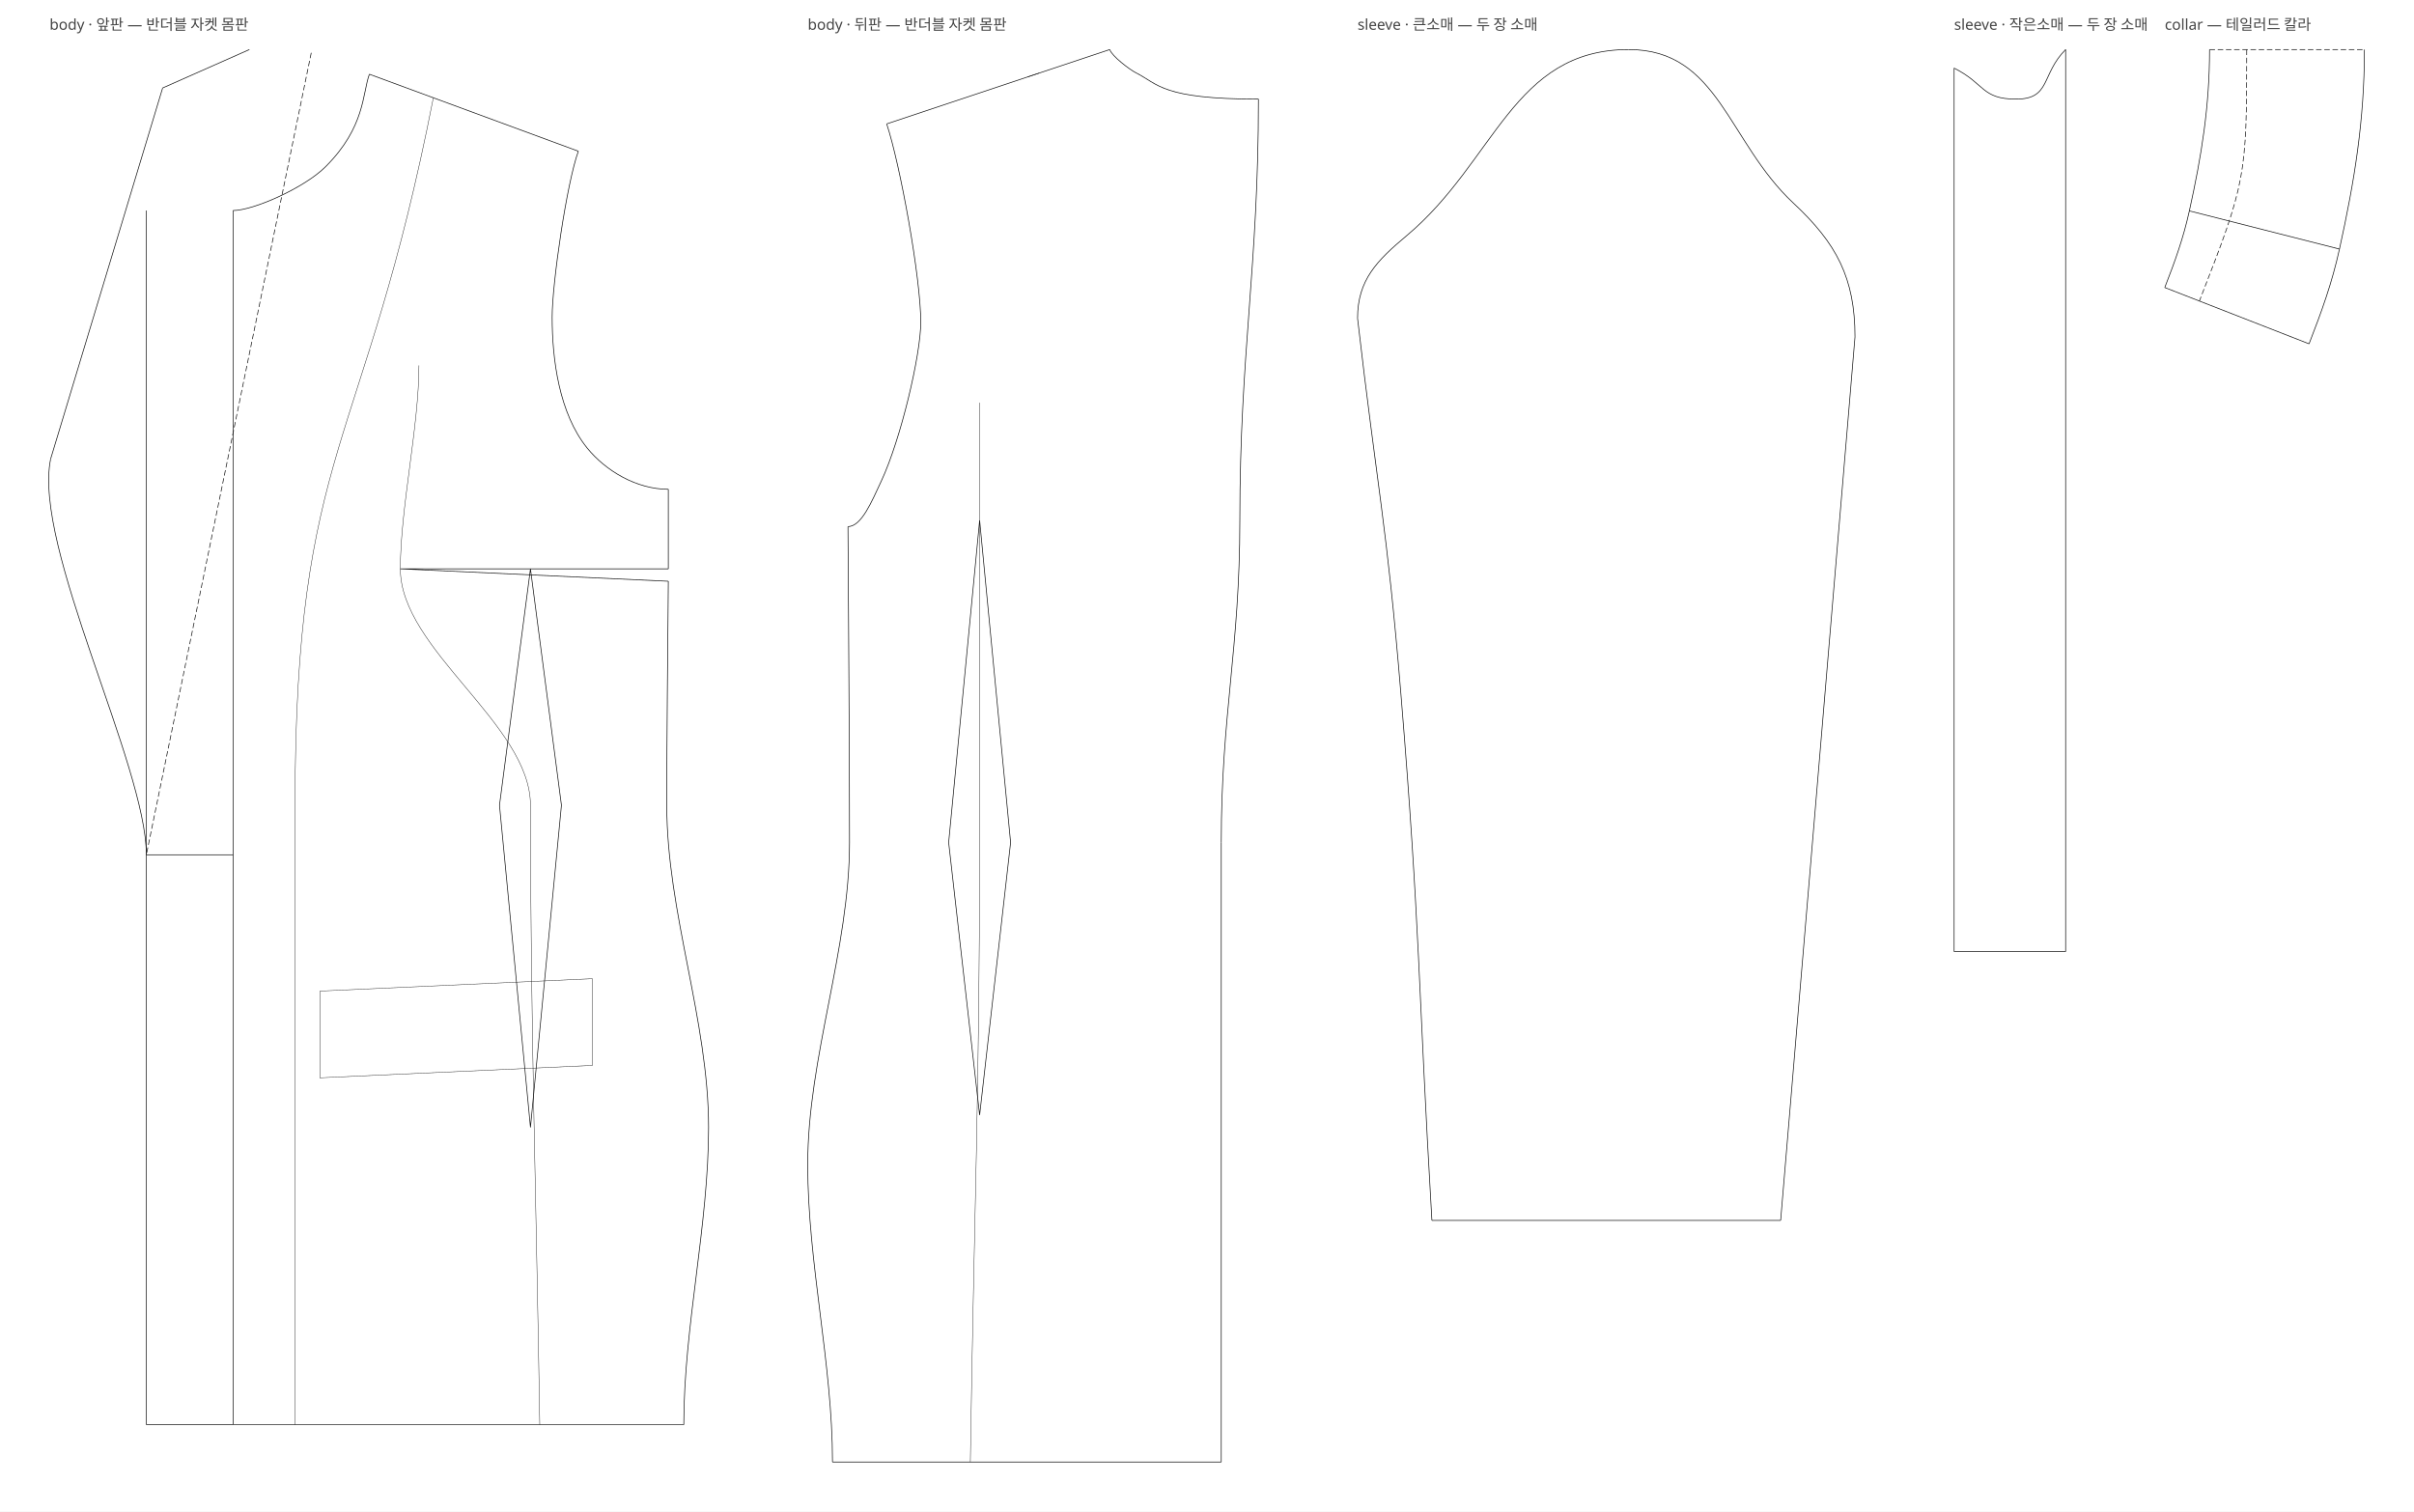
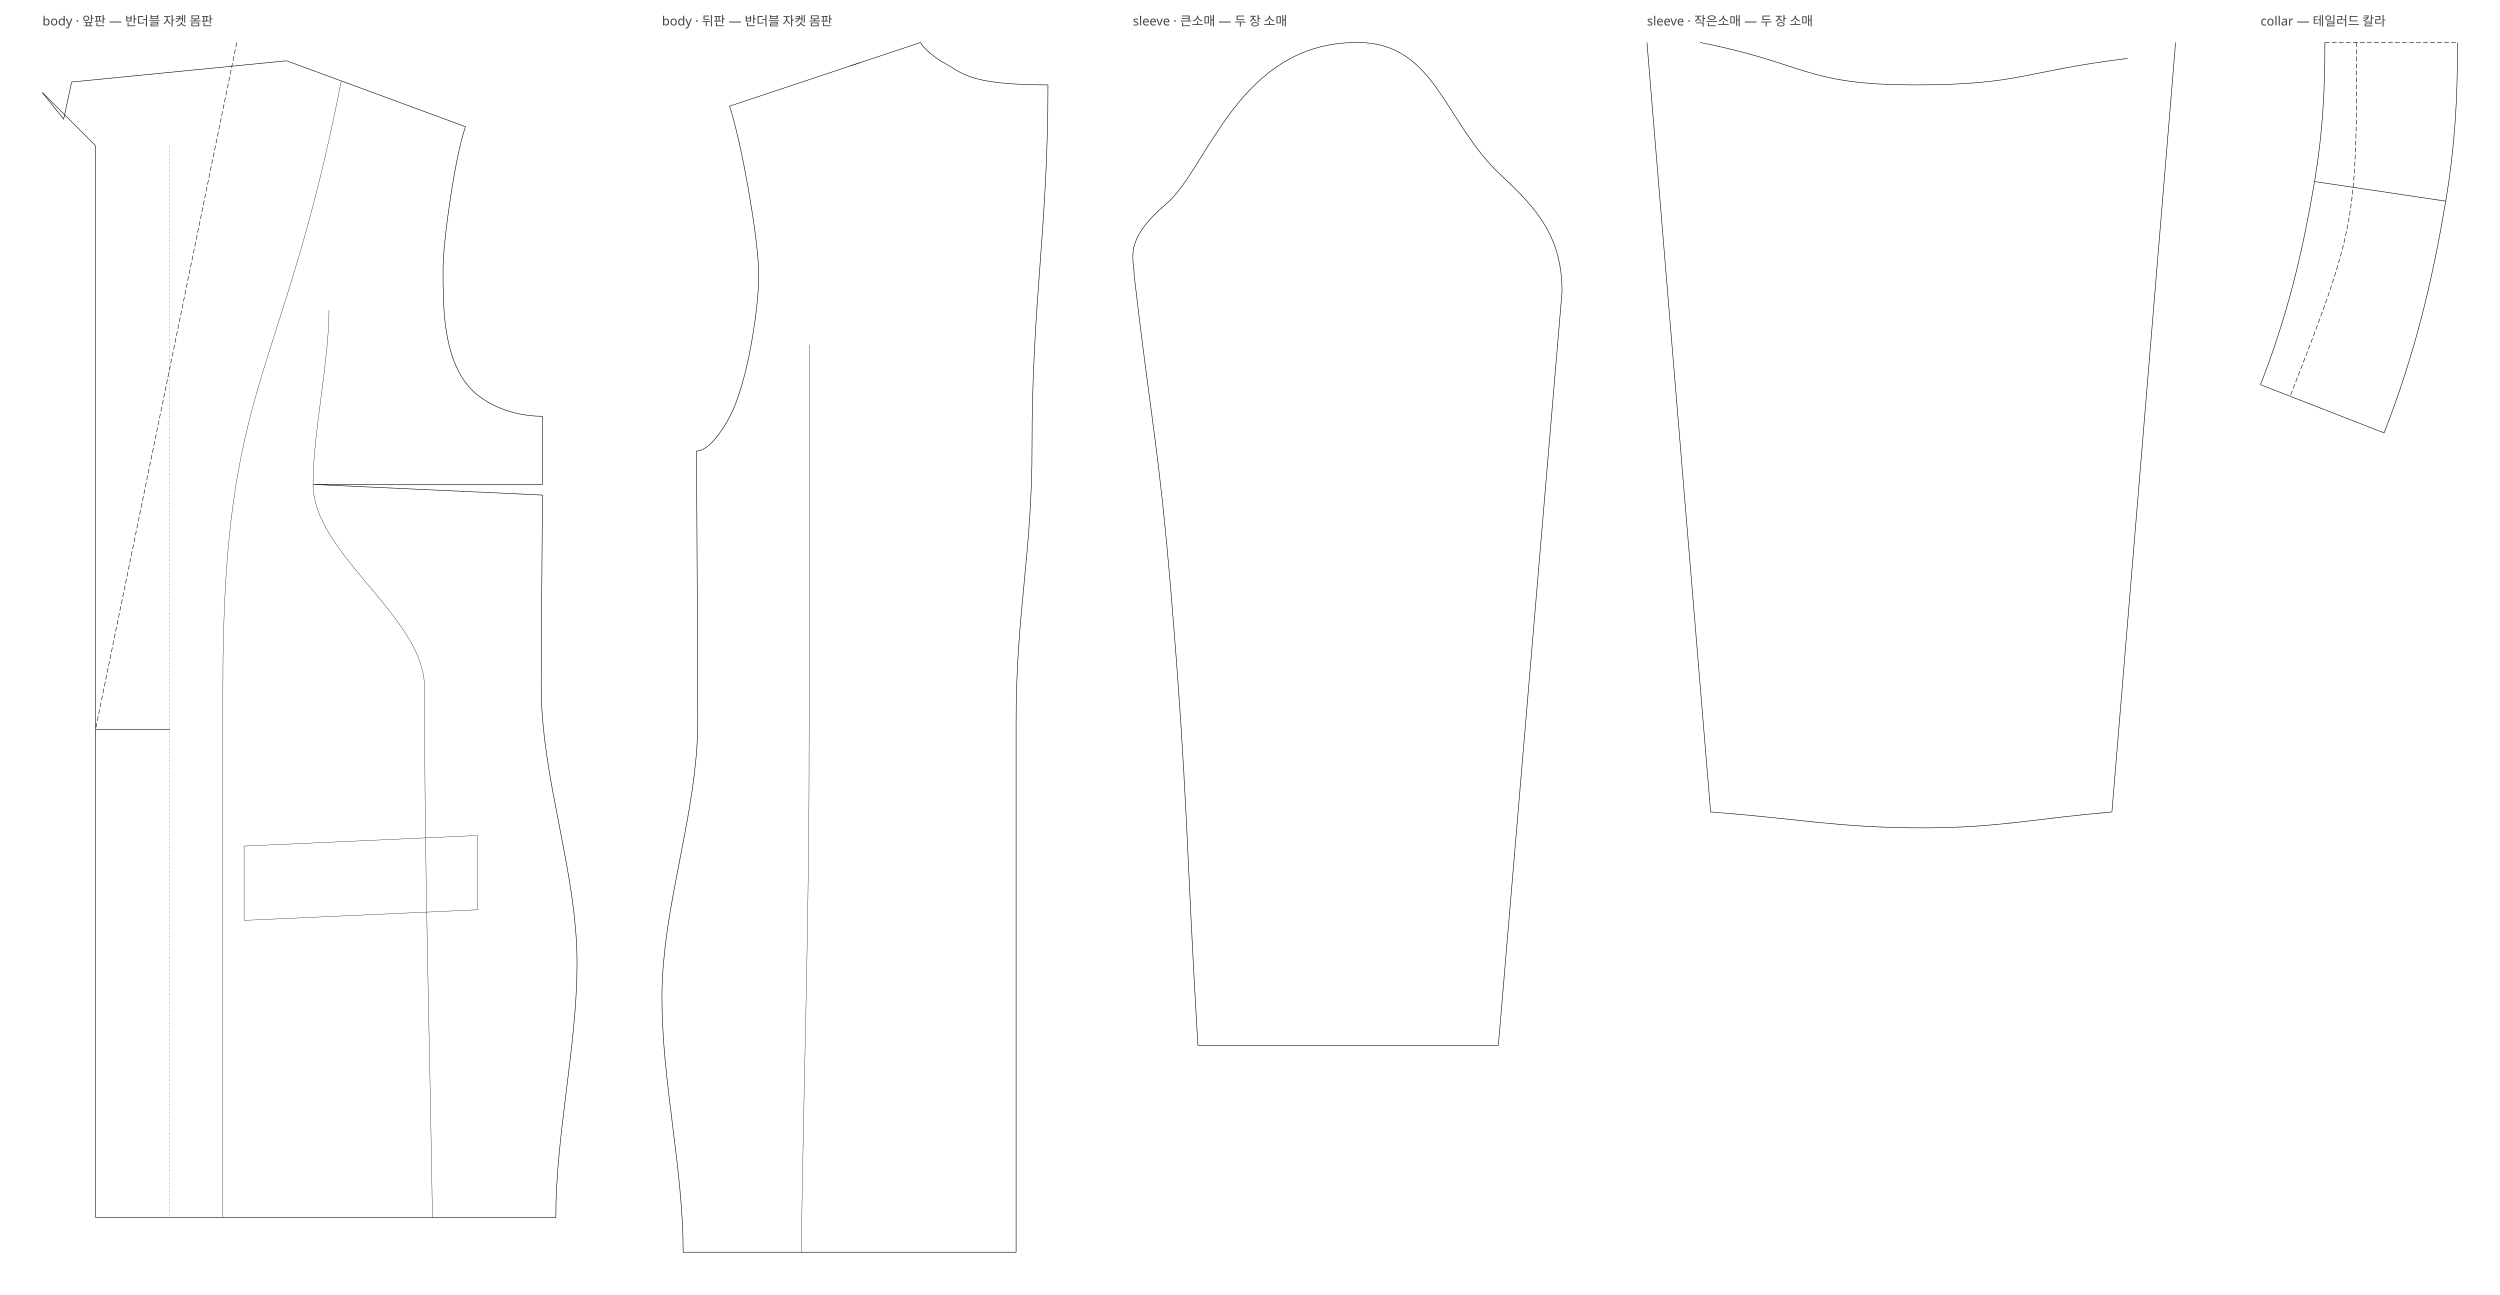
- <svg xmlns="http://www.w3.org/2000/svg" width="1237.111mm" height="774.7mm" viewBox="0 0 1237.111 774.7">
+ <svg xmlns="http://www.w3.org/2000/svg" width="1495.922mm" height="774.7mm" viewBox="0 0 1495.922 774.7">
  <rect width="100%" height="100%" fill="white" />
  <g id="body · 앞판">
    <g id="outline" fill="none" stroke="#111" stroke-width="0.35">
-       <path d="M189.297 38.044C185.671 47.887 187.244 65.046 166.847 85.444C156.092 96.198 129.937 107.894 119.447 107.894" />
-       <path d="M189.297 38.044L296.393 77.501" />
-       <path d="M296.393 77.501C290.44 93.659 282.96 145.327 282.96 162.547C282.96 184.077 286.492 211.828 300.92 229.634C310.316 241.228 326.169 250.769 342.491 250.769" />
-       <path d="M119.447 107.894L119.447 730.194" />
-       <path d="M342.491 250.769L342.491 291.548" />
-       <path d="M342.491 297.898C342.229 335.78 341.697 374.81 341.697 412.694C341.697 467.634 363.129 522.854 363.129 577.794C363.129 628.261 350.429 679.728 350.429 730.194" />
-       <path d="M119.447 730.194C211.84 730.194 258.036 730.194 350.429 730.194" />
-       <path d="M74.997 107.894L74.997 730.194" />
-       <path d="M74.997 730.194L119.447 730.194" />
-       <path d="M127.799 25.4L83.349 45.085" />
-       <path d="M83.349 45.085L25.947 235.229" />
-       <path d="M25.947 235.229C16.7 280.205 74.997 392.178 74.997 438.094" />
+       <path d="M171.45 36.374L278.549 75.822" />
+       <path d="M278.549 75.822C272.597 91.982 265.112 143.652 265.112 160.873C265.112 183.071 264.988 212.761 280.154 230.882C290.028 242.679 307.818 249.099 324.644 249.099" />
+       <path d="M324.644 249.099L324.644 289.877" />
+       <path d="M324.644 296.227C324.382 334.11 323.85 373.14 323.85 411.024C323.85 465.964 345.281 521.184 345.281 576.124C345.281 626.59 332.581 678.058 332.581 728.524" />
+       <path d="M101.6 728.524C193.993 728.524 240.189 728.524 332.581 728.524" />
+       <path d="M57.15 87.174L57.15 728.524" />
+       <path d="M57.15 728.524L101.6 728.524" />
+       <path d="M171.45 36.374L42.862 49.074" />
+       <path d="M42.862 49.074L38.1 71.299L25.4 55.424" />
+       <path d="M25.4 55.424L57.15 87.174" />
    </g>
    <g id="dart" fill="none" stroke="#111" stroke-width="0.35">
-       <path d="M342.491 291.548L205.172 291.548L342.491 297.898" />
-       <path d="M271.847 291.548L255.972 412.694L271.847 577.794L287.722 412.694L271.847 291.548" />
+       <path d="M324.644 289.877L187.325 289.877L324.644 296.227" />
+     </g>
+     <g id="construction" fill="none" stroke="#888" stroke-width="0.21" stroke-dasharray="1.4,1.05">
+       <path d="M101.6 87.174L101.6 728.524" />
    </g>
    <g id="mark" fill="none" stroke="#111" stroke-width="0.21">
-       <path d="M214.697 187.269C214.697 218.683 205.172 260.134 205.172 291.548C205.172 333.032 271.847 371.209 271.847 412.694C271.847 523.832 274.943 619.069 276.61 730.194" />
-       <path d="M163.897 507.944L303.597 501.594" />
-       <path d="M163.897 507.944L163.897 552.394L303.597 546.044L303.597 501.594" />
-       <path d="M222.069 50.118C186.633 231.406 151.197 227.975 151.197 412.694C151.197 539.694 151.197 603.194 151.197 730.194" />
+       <path d="M196.85 185.599C196.85 217.013 187.325 258.464 187.325 289.877C187.325 331.362 254 369.539 254 411.024C254 522.161 257.096 617.399 258.762 728.524" />
+       <path d="M146.05 506.274L285.75 499.924" />
+       <path d="M146.05 506.274L146.05 550.724L285.75 544.374L285.75 499.924" />
+       <path d="M204.223 48.445C168.786 229.734 133.35 226.304 133.35 411.024C133.35 538.024 133.35 601.524 133.35 728.524" />
    </g>
    <g id="notch" fill="none" stroke="#111" stroke-width="0.35">
-       <path d="M119.447 438.094L74.997 438.094" />
+       <path d="M101.6 436.424L57.15 436.424" />
    </g>
    <g id="fold" fill="none" stroke="#111" stroke-width="0.35" stroke-dasharray="2.8,1.4">
-       <path d="M159.505 27.068L74.997 438.094" />
+       <path d="M141.657 25.4L57.15 436.424" />
    </g>
    <text x="25.4" y="15.24" font-size="7.62" font-family="sans-serif" fill="#444">body · 앞판 — 반더블 자켓 몸판</text>
  </g>
  <g id="body · 뒤판">
    <g id="outline" fill="none" stroke="#111" stroke-width="0.35">
-       <path d="M568.71 25.4C569.848 28.814 578.969 35.706 582.18 37.33C593.631 43.12 595.507 50.8 644.91 50.8" />
-       <path d="M454.41 63.5C461.256 84.038 471.872 142.42 471.872 165.1C471.872 181.873 461.614 225.223 451.667 246.494C446.759 256.99 441.518 269.875 434.566 269.875" />
-       <path d="M644.91 50.8C644.91 137.244 635.385 180.256 635.385 266.7C635.385 332.85 625.86 365.65 625.86 431.8" />
-       <path d="M625.86 431.8L625.86 749.3" />
-       <path d="M568.71 25.4L454.41 63.5" />
-       <path d="M434.566 269.875C434.828 323.31 435.36 378.364 435.36 431.8C435.36 486.74 413.929 541.96 413.929 596.9C413.929 647.366 426.629 698.834 426.629 749.3" />
-       <path d="M625.86 749.3C546.167 749.3 506.321 749.3 426.629 749.3" />
-     </g>
-     <g id="dart" fill="none" stroke="#111" stroke-width="0.35">
-       <path d="M502.035 266.7L486.16 431.8L502.035 571.5L517.91 431.8L502.035 266.7" />
+       <path d="M550.862 25.4C552.001 28.814 561.121 35.706 564.333 37.33C575.784 43.12 577.66 50.8 627.062 50.8" />
+       <path d="M436.562 63.5C443.408 84.038 454.025 142.42 454.025 165.1C454.025 182.301 447.93 228.053 436.661 249.336C431.302 259.456 423.589 269.875 416.719 269.875" />
+       <path d="M627.062 50.8C627.062 137.244 617.537 180.256 617.537 266.7C617.537 332.85 608.012 365.65 608.012 431.8" />
+       <path d="M608.012 431.8L608.012 749.3" />
+       <path d="M550.862 25.4L436.562 63.5" />
+       <path d="M416.719 269.875C416.981 323.31 417.512 378.364 417.512 431.8C417.512 486.74 396.081 541.96 396.081 596.9C396.081 647.366 408.781 698.834 408.781 749.3" />
+       <path d="M608.012 749.3C528.32 749.3 488.474 749.3 408.781 749.3" />
    </g>
    <g id="mark" fill="none" stroke="#111" stroke-width="0.21">
-       <path d="M532.565 37.448L526.541 39.456" />
-       <path d="M502.035 206.375C502.035 230.505 502.035 242.57 502.035 266.7C502.035 332.74 502.035 365.76 502.035 431.8C502.035 558.814 499.177 622.3 497.272 749.3" />
+       <path d="M514.718 37.448L508.694 39.456" />
+       <path d="M484.188 206.375C484.188 230.505 484.188 242.57 484.188 266.7C484.188 332.74 484.188 365.76 484.188 431.8C484.188 558.814 481.33 622.3 479.425 749.3" />
    </g>
-     <text x="413.929" y="15.24" font-size="7.62" font-family="sans-serif" fill="#444">body · 뒤판 — 반더블 자켓 몸판</text>
+     <text x="396.081" y="15.24" font-size="7.62" font-family="sans-serif" fill="#444">body · 뒤판 — 반더블 자켓 몸판</text>
  </g>
  <g id="sleeve · 큰소매">
    <g id="outline" fill="none" stroke="#111" stroke-width="0.35">
-       <path d="M695.71 163.153C695.71 143.432 705.776 133.433 720.891 120.767C766.415 82.62 775.306 25.4 834.699 25.4" />
-       <path d="M834.699 25.4C880.861 25.4 885.335 72.63 919.091 104.116C941.167 124.707 950.635 142.49 950.635 172.678" />
-       <path d="M950.635 172.678C943.709 254.993 942.17 273.285 935.244 355.6C925.025 477.044 922.754 504.031 912.535 625.475" />
-       <path d="M695.71 163.153C705.704 249.754 710.76 268.718 717.92 355.6C727.911 476.843 726.659 504.031 733.81 625.475" />
-       <path d="M733.81 625.475L912.535 625.475" />
+       <path d="M678.675 165.03C678.675 154.639 671.773 144.036 697.775 122.067C722.945 100.8 740.74 25.4 812.185 25.4" />
+       <path d="M812.185 25.4C859.206 25.4 863.981 73.273 898.511 105.189C921.491 126.428 934.68 143.263 934.68 174.555" />
+       <path d="M934.68 174.555C931.177 216.014 922.917 313.779 919.383 355.6C913.09 430.085 909.304 474.885 896.58 625.475" />
+       <path d="M678.675 165.03C688.629 250.787 693.675 269.562 700.794 355.6C710.827 476.842 709.584 504.031 716.775 625.475" />
+       <path d="M716.775 625.475L896.58 625.475" />
    </g>
-     <text x="695.71" y="15.24" font-size="7.62" font-family="sans-serif" fill="#444">sleeve · 큰소매 — 두 장 소매</text>
+     <text x="677.862" y="15.24" font-size="7.62" font-family="sans-serif" fill="#444">sleeve · 큰소매 — 두 장 소매</text>
  </g>
  <g id="sleeve · 작은소매">
    <g id="outline" fill="none" stroke="#111" stroke-width="0.35">
-       <path d="M1001.435 34.925C1017.31 42.863 1015.437 50.8 1033.185 50.8C1051.146 50.8 1045.885 38.1 1058.585 25.4" />
-       <path d="M1001.435 34.925L1001.435 487.722" />
-       <path d="M1058.585 25.4L1058.585 487.722" />
-       <path d="M1001.435 487.722L1058.585 487.722" />
+       <path d="M985.48 25.4L1023.58 485.845" />
+       <path d="M1301.811 25.4L1263.711 485.845" />
+       <path d="M1023.58 485.845C1074.444 489.655 1099.734 495.37 1150.74 495.37C1196.089 495.37 1218.523 489.655 1263.711 485.845" />
+       <path d="M1273.236 34.925C1209.234 42.862 1209.725 50.8 1145.233 50.8C1079.984 50.8 1081.232 38.1 1017.23 25.4" />
    </g>
-     <text x="1001.435" y="15.24" font-size="7.62" font-family="sans-serif" fill="#444">sleeve · 작은소매 — 두 장 소매</text>
+     <text x="985.48" y="15.24" font-size="7.62" font-family="sans-serif" fill="#444">sleeve · 작은소매 — 두 장 소매</text>
  </g>
  <g id="collar">
    <g id="outline" fill="none" stroke="#111" stroke-width="0.35">
-       <path d="M1132.336 25.4C1132.336 54.567 1128.282 79.61 1121.988 108.09C1118.873 122.187 1114.633 133.916 1109.385 147.366" />
-       <path d="M1211.711 25.4C1211.711 61.467 1206.698 92.433 1198.915 127.65C1195.063 145.082 1189.82 159.586 1183.331 176.217" />
-       <path d="M1109.385 147.366L1183.331 176.217" />
+       <path d="M1391.147 25.4C1391.147 54.616 1389.824 79.836 1384.963 108.644C1377.639 152.052 1368.611 189.177 1352.611 230.188" />
+       <path d="M1470.522 25.4C1470.522 58.732 1469.012 87.505 1463.467 120.372C1455.111 169.895 1444.812 212.251 1426.557 259.039" />
+       <path d="M1352.611 230.188L1426.557 259.039" />
    </g>
    <g id="notch" fill="none" stroke="#111" stroke-width="0.35">
-       <path d="M1121.988 108.09L1198.915 127.65" />
+       <path d="M1384.963 108.644L1463.467 120.372" />
    </g>
    <g id="fold" fill="none" stroke="#111" stroke-width="0.35" stroke-dasharray="2.8,1.4">
-       <path d="M1132.336 25.4L1211.711 25.4" />
-       <path d="M1151.386 25.4C1151.386 90.976 1150.968 93.199 1127.132 154.29" />
+       <path d="M1391.147 25.4L1470.522 25.4" />
+       <path d="M1410.197 25.4C1410.197 133.114 1409.509 136.766 1370.358 237.112" />
    </g>
-     <text x="1109.385" y="15.24" font-size="7.62" font-family="sans-serif" fill="#444">collar — 테일러드 칼라</text>
+     <text x="1352.611" y="15.24" font-size="7.62" font-family="sans-serif" fill="#444">collar — 테일러드 칼라</text>
  </g>
</svg>
